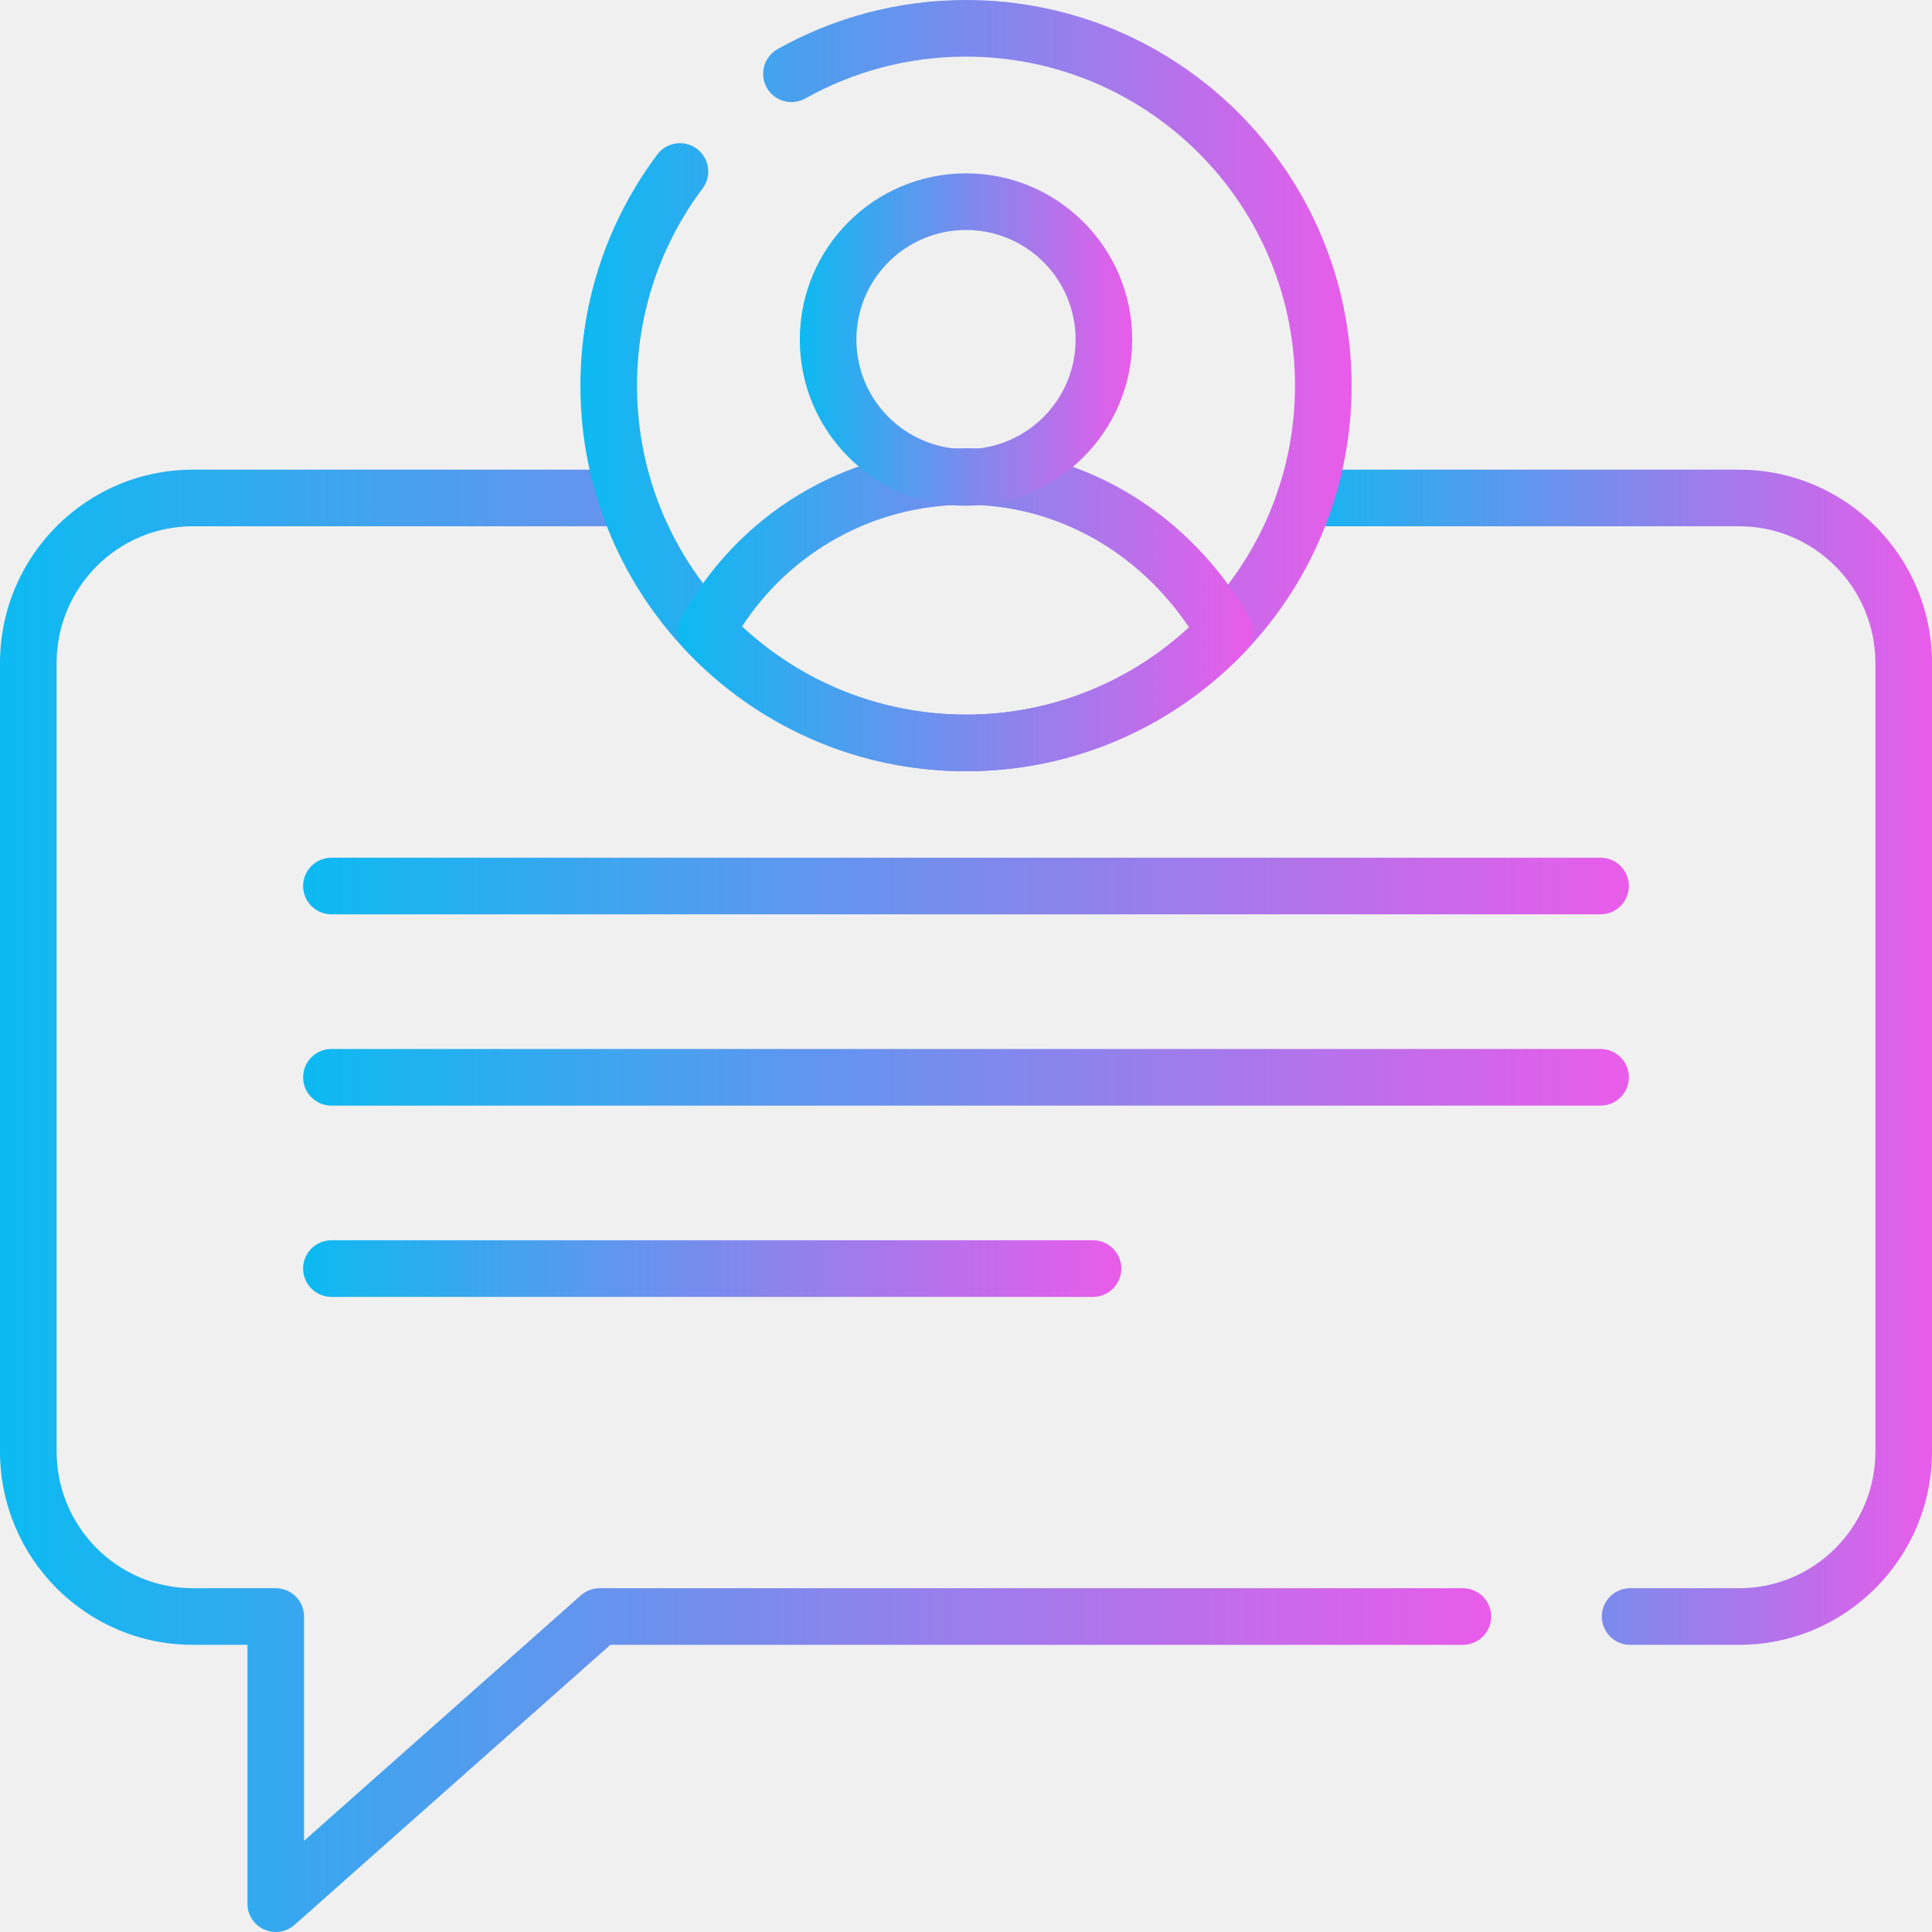
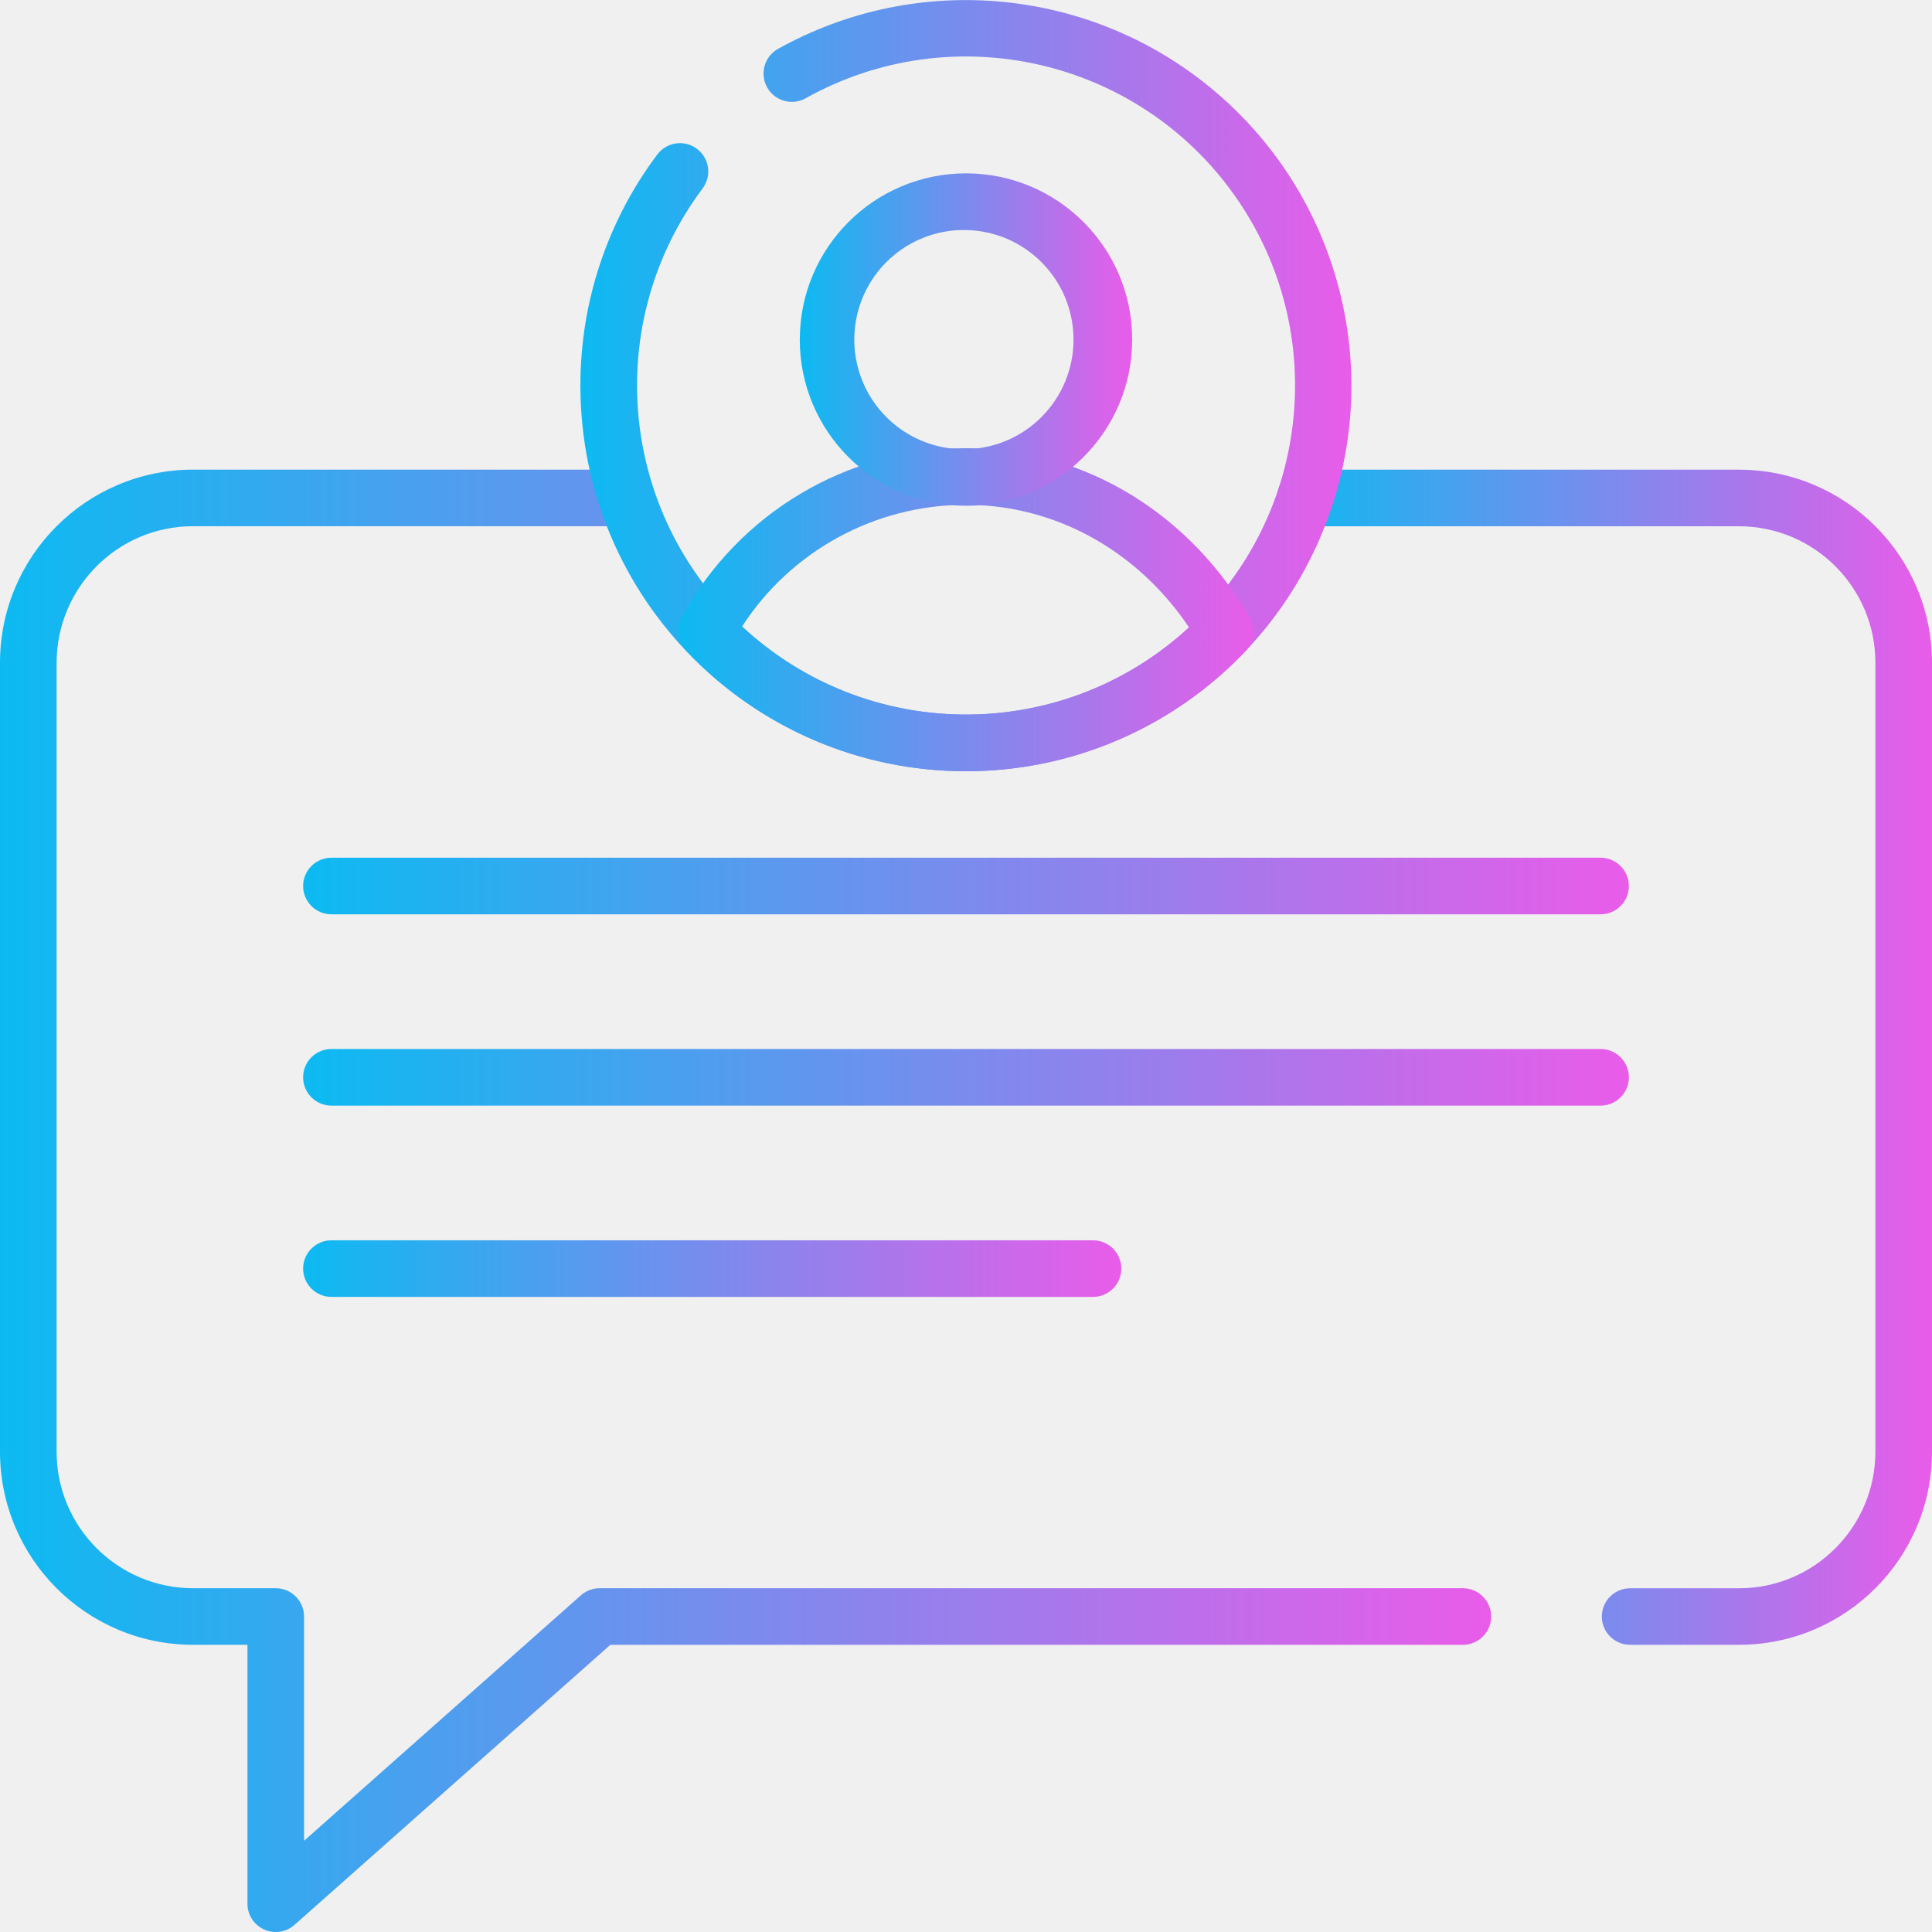
- <svg xmlns="http://www.w3.org/2000/svg" width="48" height="48" viewBox="0 0 48 48" fill="none">
-   <mask id="mask0_84_3524" style="mask-type:luminance" maskUnits="userSpaceOnUse" x="0" y="0" width="48" height="48">
-     <path d="M0 3.8147e-06H48V48H0V3.8147e-06Z" fill="white" />
+ <svg xmlns="http://www.w3.org/2000/svg" width="48" height="48" fill="none" viewBox="0 0 48 48">
+   <mask id="a" width="48" height="48" x="0" y="0" maskUnits="userSpaceOnUse" style="mask-type:luminance">
+     <path fill="#fff" d="M0 0h48v48H0z" />
  </mask>
-   <g mask="url(#mask0_84_3524)">
-     <path fill-rule="evenodd" clip-rule="evenodd" d="M39.797 40.162C39.797 40.55 40.112 40.865 40.5 40.865H43.207C45.856 40.865 48 38.711 48 36.059V16.476C48 13.823 45.856 11.669 43.207 11.669H32.429C32.041 11.669 31.726 11.984 31.726 12.372C31.726 12.761 32.041 13.075 32.429 13.075H43.207C45.075 13.075 46.594 14.595 46.594 16.476V36.059C46.594 37.939 45.075 39.459 43.207 39.459H40.5C40.112 39.459 39.797 39.774 39.797 40.162Z" fill="url(#paint0_linear_84_3524)" />
-     <path fill-rule="evenodd" clip-rule="evenodd" d="M6.563 47.938C6.815 48.052 7.11 48.007 7.317 47.823L15.164 40.865H36.345C36.734 40.865 37.048 40.55 37.048 40.162C37.048 39.773 36.734 39.459 36.345 39.459H14.897C14.725 39.459 14.559 39.522 14.431 39.636L7.554 45.734V40.162C7.554 39.773 7.239 39.459 6.851 39.459H4.793C2.925 39.459 1.406 37.938 1.406 36.058V16.475C1.406 14.595 2.925 13.075 4.793 13.075H15.367C15.755 13.075 16.07 12.76 16.07 12.372C16.07 11.983 15.755 11.669 15.367 11.669H4.793C2.144 11.669 0 13.823 0 16.475V36.058C0 38.711 2.144 40.865 4.793 40.865H6.148V47.297C6.148 47.574 6.31 47.825 6.563 47.938Z" fill="url(#paint1_linear_84_3524)" />
-     <path fill-rule="evenodd" clip-rule="evenodd" d="M7.531 22.013C7.531 22.401 7.846 22.716 8.234 22.716H39.766C40.154 22.716 40.469 22.401 40.469 22.013C40.469 21.624 40.154 21.31 39.766 21.31H8.234C7.846 21.31 7.531 21.624 7.531 22.013Z" fill="url(#paint2_linear_84_3524)" />
-     <path fill-rule="evenodd" clip-rule="evenodd" d="M7.531 26.766C7.531 27.154 7.846 27.469 8.234 27.469H39.766C40.154 27.469 40.469 27.154 40.469 26.766C40.469 26.377 40.154 26.062 39.766 26.062H8.234C7.846 26.062 7.531 26.377 7.531 26.766Z" fill="url(#paint3_linear_84_3524)" />
-     <path fill-rule="evenodd" clip-rule="evenodd" d="M7.531 31.518C7.531 31.906 7.846 32.221 8.234 32.221H27.156C27.544 32.221 27.859 31.906 27.859 31.518C27.859 31.129 27.544 30.814 27.156 30.814H8.234C7.846 30.814 7.531 31.129 7.531 31.518Z" fill="url(#paint4_linear_84_3524)" />
-     <path fill-rule="evenodd" clip-rule="evenodd" d="M14.42 9.581C14.42 14.872 18.709 19.161 24 19.161C29.291 19.161 33.58 14.872 33.58 9.581C33.58 4.29 29.291 0 24 0C22.302 0 20.704 0.443 19.32 1.22C18.981 1.41 18.86 1.838 19.05 2.177C19.24 2.516 19.669 2.636 20.008 2.446C21.188 1.784 22.549 1.407 24 1.407C28.515 1.407 32.174 5.066 32.174 9.581C32.174 14.095 28.515 17.755 24 17.755C19.486 17.755 15.826 14.095 15.826 9.581C15.826 7.742 16.432 6.047 17.456 4.682C17.689 4.371 17.626 3.931 17.315 3.698C17.004 3.465 16.564 3.528 16.331 3.838C15.131 5.439 14.42 7.428 14.42 9.581Z" fill="url(#paint5_linear_84_3524)" />
-     <path fill-rule="evenodd" clip-rule="evenodd" d="M18.436 15.566C19.619 13.745 21.669 12.542 24 12.542C26.278 12.542 28.302 13.738 29.541 15.587C28.083 16.933 26.139 17.755 24 17.755C21.85 17.755 19.896 16.924 18.436 15.566ZM17.041 16.161C18.786 18.006 21.258 19.161 24 19.161C26.734 19.161 29.199 18.013 30.943 16.179C31.157 15.954 31.198 15.616 31.044 15.346C29.621 12.846 27.015 11.136 24 11.136C20.947 11.136 18.294 12.839 16.934 15.342C16.788 15.61 16.831 15.94 17.041 16.161Z" fill="url(#paint6_linear_84_3524)" />
-     <path fill-rule="evenodd" clip-rule="evenodd" d="M19.871 8.436C19.871 10.717 21.719 12.565 24 12.565C26.28 12.565 28.129 10.717 28.129 8.436C28.129 6.156 26.28 4.307 24 4.307C21.719 4.307 19.871 6.156 19.871 8.436ZM24 11.159C22.496 11.159 21.277 9.94 21.277 8.436C21.277 6.933 22.496 5.714 24 5.714C25.504 5.714 26.723 6.933 26.723 8.436C26.723 9.94 25.504 11.159 24 11.159Z" fill="url(#paint7_linear_84_3524)" />
+   <g fill-rule="evenodd" clip-rule="evenodd" mask="url(#a)">
+     <path fill="url(#b)" d="M39.797 40.162c0 .388.315.703.703.703h2.707A4.8 4.8 0 0 0 48 36.06V16.476a4.8 4.8 0 0 0-4.793-4.807H32.429a.703.703 0 0 0 0 1.406h10.778a3.394 3.394 0 0 1 3.387 3.4V36.06c0 1.88-1.519 3.4-3.387 3.4H40.5a.703.703 0 0 0-.703.703" />
+     <path fill="url(#c)" d="M6.563 47.938a.7.7 0 0 0 .754-.115l7.847-6.958h21.181a.703.703 0 0 0 0-1.406H14.897a.7.7 0 0 0-.466.177l-6.877 6.098v-5.572a.703.703 0 0 0-.703-.703H4.793a3.394 3.394 0 0 1-3.387-3.4V16.474c0-1.88 1.519-3.4 3.387-3.4h10.574a.703.703 0 0 0 0-1.406H4.793A4.8 4.8 0 0 0 0 16.475v19.583a4.8 4.8 0 0 0 4.793 4.807h1.355v6.432c0 .277.162.528.415.641" />
+     <path fill="url(#d)" d="M7.531 22.013c0 .388.315.703.703.703h31.532a.703.703 0 0 0 0-1.406H8.234a.703.703 0 0 0-.703.703" />
+     <path fill="url(#e)" d="M7.531 26.766c0 .388.315.703.703.703h31.532a.703.703 0 0 0 0-1.407H8.234a.703.703 0 0 0-.703.704" />
+     <path fill="url(#f)" d="M7.531 31.518c0 .388.315.703.703.703h18.922a.703.703 0 0 0 0-1.406H8.234a.703.703 0 0 0-.703.703" />
+     <path fill="url(#g)" d="M14.42 9.58A9.58 9.58 0 0 0 24 19.162 9.58 9.58 0 1 0 19.32 1.22a.703.703 0 0 0 .688 1.226 8.174 8.174 0 1 1-2.552 2.236.703.703 0 1 0-1.125-.844 9.54 9.54 0 0 0-1.911 5.743" />
+     <path fill="url(#h)" d="M18.436 15.566A6.62 6.62 0 0 1 24 12.542c2.278 0 4.302 1.196 5.54 3.045A8.14 8.14 0 0 1 24 17.755c-2.15 0-4.104-.83-5.564-2.19m-1.395.595a9.55 9.55 0 0 0 6.959 3 9.55 9.55 0 0 0 6.943-2.982.7.7 0 0 0 .101-.833c-1.423-2.5-4.029-4.21-7.044-4.21a8.04 8.04 0 0 0-7.066 4.207.7.7 0 0 0 .107.818" />
+     <path fill="url(#i)" d="M19.87 8.436a4.129 4.129 0 1 0 8.259 0 4.129 4.129 0 0 0-8.258 0M24 11.16a2.723 2.723 0 1 1 0-5.445 2.723 2.723 0 0 1 0 5.445" />
  </g>
  <defs>
-     <linearGradient id="paint0_linear_84_3524" x1="31.726" y1="26.267" x2="48" y2="26.267" gradientUnits="userSpaceOnUse">
-       <stop stop-color="#0CBAF1" />
-       <stop offset="1" stop-color="#E95CE9" />
+     <linearGradient id="b" x1="31.726" x2="48" y1="26.267" y2="26.267" gradientUnits="userSpaceOnUse">
+       <stop stop-color="#0cbaf1" />
+       <stop offset="1" stop-color="#e95ce9" />
    </linearGradient>
-     <linearGradient id="paint1_linear_84_3524" x1="0" y1="29.834" x2="37.048" y2="29.834" gradientUnits="userSpaceOnUse">
-       <stop stop-color="#0CBAF1" />
-       <stop offset="1" stop-color="#E95CE9" />
+     <linearGradient id="c" x1="0" x2="37.048" y1="29.834" y2="29.834" gradientUnits="userSpaceOnUse">
+       <stop stop-color="#0cbaf1" />
+       <stop offset="1" stop-color="#e95ce9" />
    </linearGradient>
-     <linearGradient id="paint2_linear_84_3524" x1="7.531" y1="22.013" x2="40.469" y2="22.013" gradientUnits="userSpaceOnUse">
-       <stop stop-color="#0CBAF1" />
-       <stop offset="1" stop-color="#E95CE9" />
+     <linearGradient id="d" x1="7.531" x2="40.469" y1="22.013" y2="22.013" gradientUnits="userSpaceOnUse">
+       <stop stop-color="#0cbaf1" />
+       <stop offset="1" stop-color="#e95ce9" />
    </linearGradient>
-     <linearGradient id="paint3_linear_84_3524" x1="7.531" y1="26.766" x2="40.469" y2="26.766" gradientUnits="userSpaceOnUse">
-       <stop stop-color="#0CBAF1" />
-       <stop offset="1" stop-color="#E95CE9" />
+     <linearGradient id="e" x1="7.531" x2="40.469" y1="26.766" y2="26.766" gradientUnits="userSpaceOnUse">
+       <stop stop-color="#0cbaf1" />
+       <stop offset="1" stop-color="#e95ce9" />
    </linearGradient>
-     <linearGradient id="paint4_linear_84_3524" x1="7.531" y1="31.518" x2="27.859" y2="31.518" gradientUnits="userSpaceOnUse">
-       <stop stop-color="#0CBAF1" />
-       <stop offset="1" stop-color="#E95CE9" />
+     <linearGradient id="f" x1="7.531" x2="27.859" y1="31.518" y2="31.518" gradientUnits="userSpaceOnUse">
+       <stop stop-color="#0cbaf1" />
+       <stop offset="1" stop-color="#e95ce9" />
    </linearGradient>
-     <linearGradient id="paint5_linear_84_3524" x1="14.42" y1="9.581" x2="33.58" y2="9.581" gradientUnits="userSpaceOnUse">
-       <stop stop-color="#0CBAF1" />
-       <stop offset="1" stop-color="#E95CE9" />
+     <linearGradient id="g" x1="14.42" x2="33.58" y1="9.581" y2="9.581" gradientUnits="userSpaceOnUse">
+       <stop stop-color="#0cbaf1" />
+       <stop offset="1" stop-color="#e95ce9" />
    </linearGradient>
-     <linearGradient id="paint6_linear_84_3524" x1="16.848" y1="15.148" x2="31.137" y2="15.148" gradientUnits="userSpaceOnUse">
-       <stop stop-color="#0CBAF1" />
-       <stop offset="1" stop-color="#E95CE9" />
+     <linearGradient id="h" x1="16.848" x2="31.137" y1="15.148" y2="15.148" gradientUnits="userSpaceOnUse">
+       <stop stop-color="#0cbaf1" />
+       <stop offset="1" stop-color="#e95ce9" />
    </linearGradient>
-     <linearGradient id="paint7_linear_84_3524" x1="19.871" y1="8.436" x2="28.129" y2="8.436" gradientUnits="userSpaceOnUse">
-       <stop stop-color="#0CBAF1" />
-       <stop offset="1" stop-color="#E95CE9" />
+     <linearGradient id="i" x1="19.871" x2="28.129" y1="8.436" y2="8.436" gradientUnits="userSpaceOnUse">
+       <stop stop-color="#0cbaf1" />
+       <stop offset="1" stop-color="#e95ce9" />
    </linearGradient>
  </defs>
</svg>
